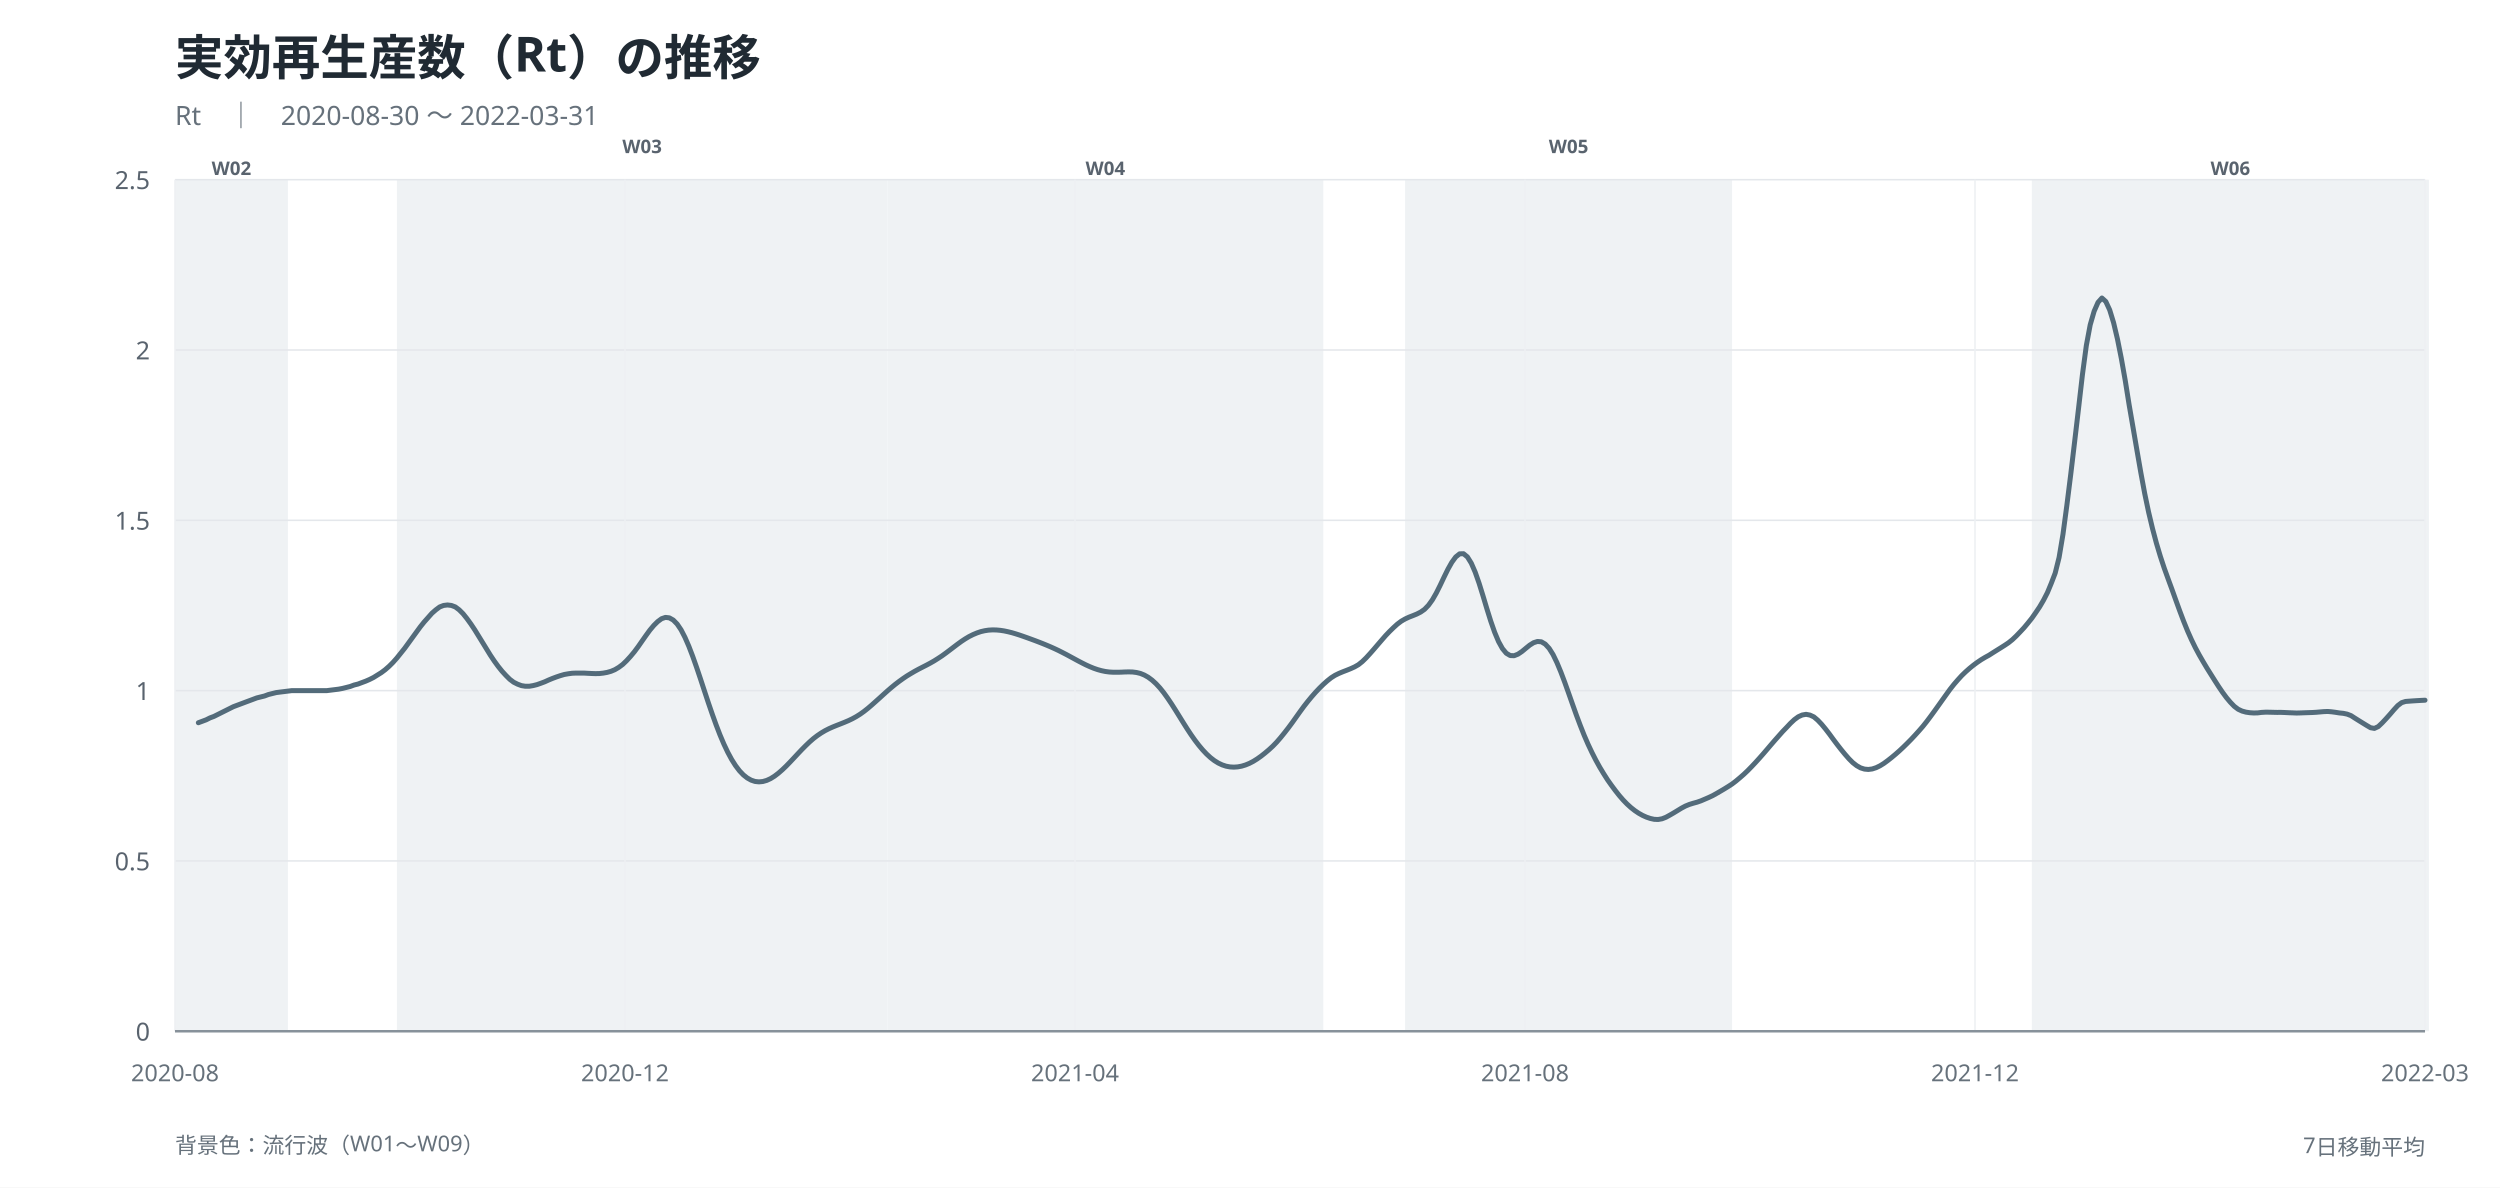
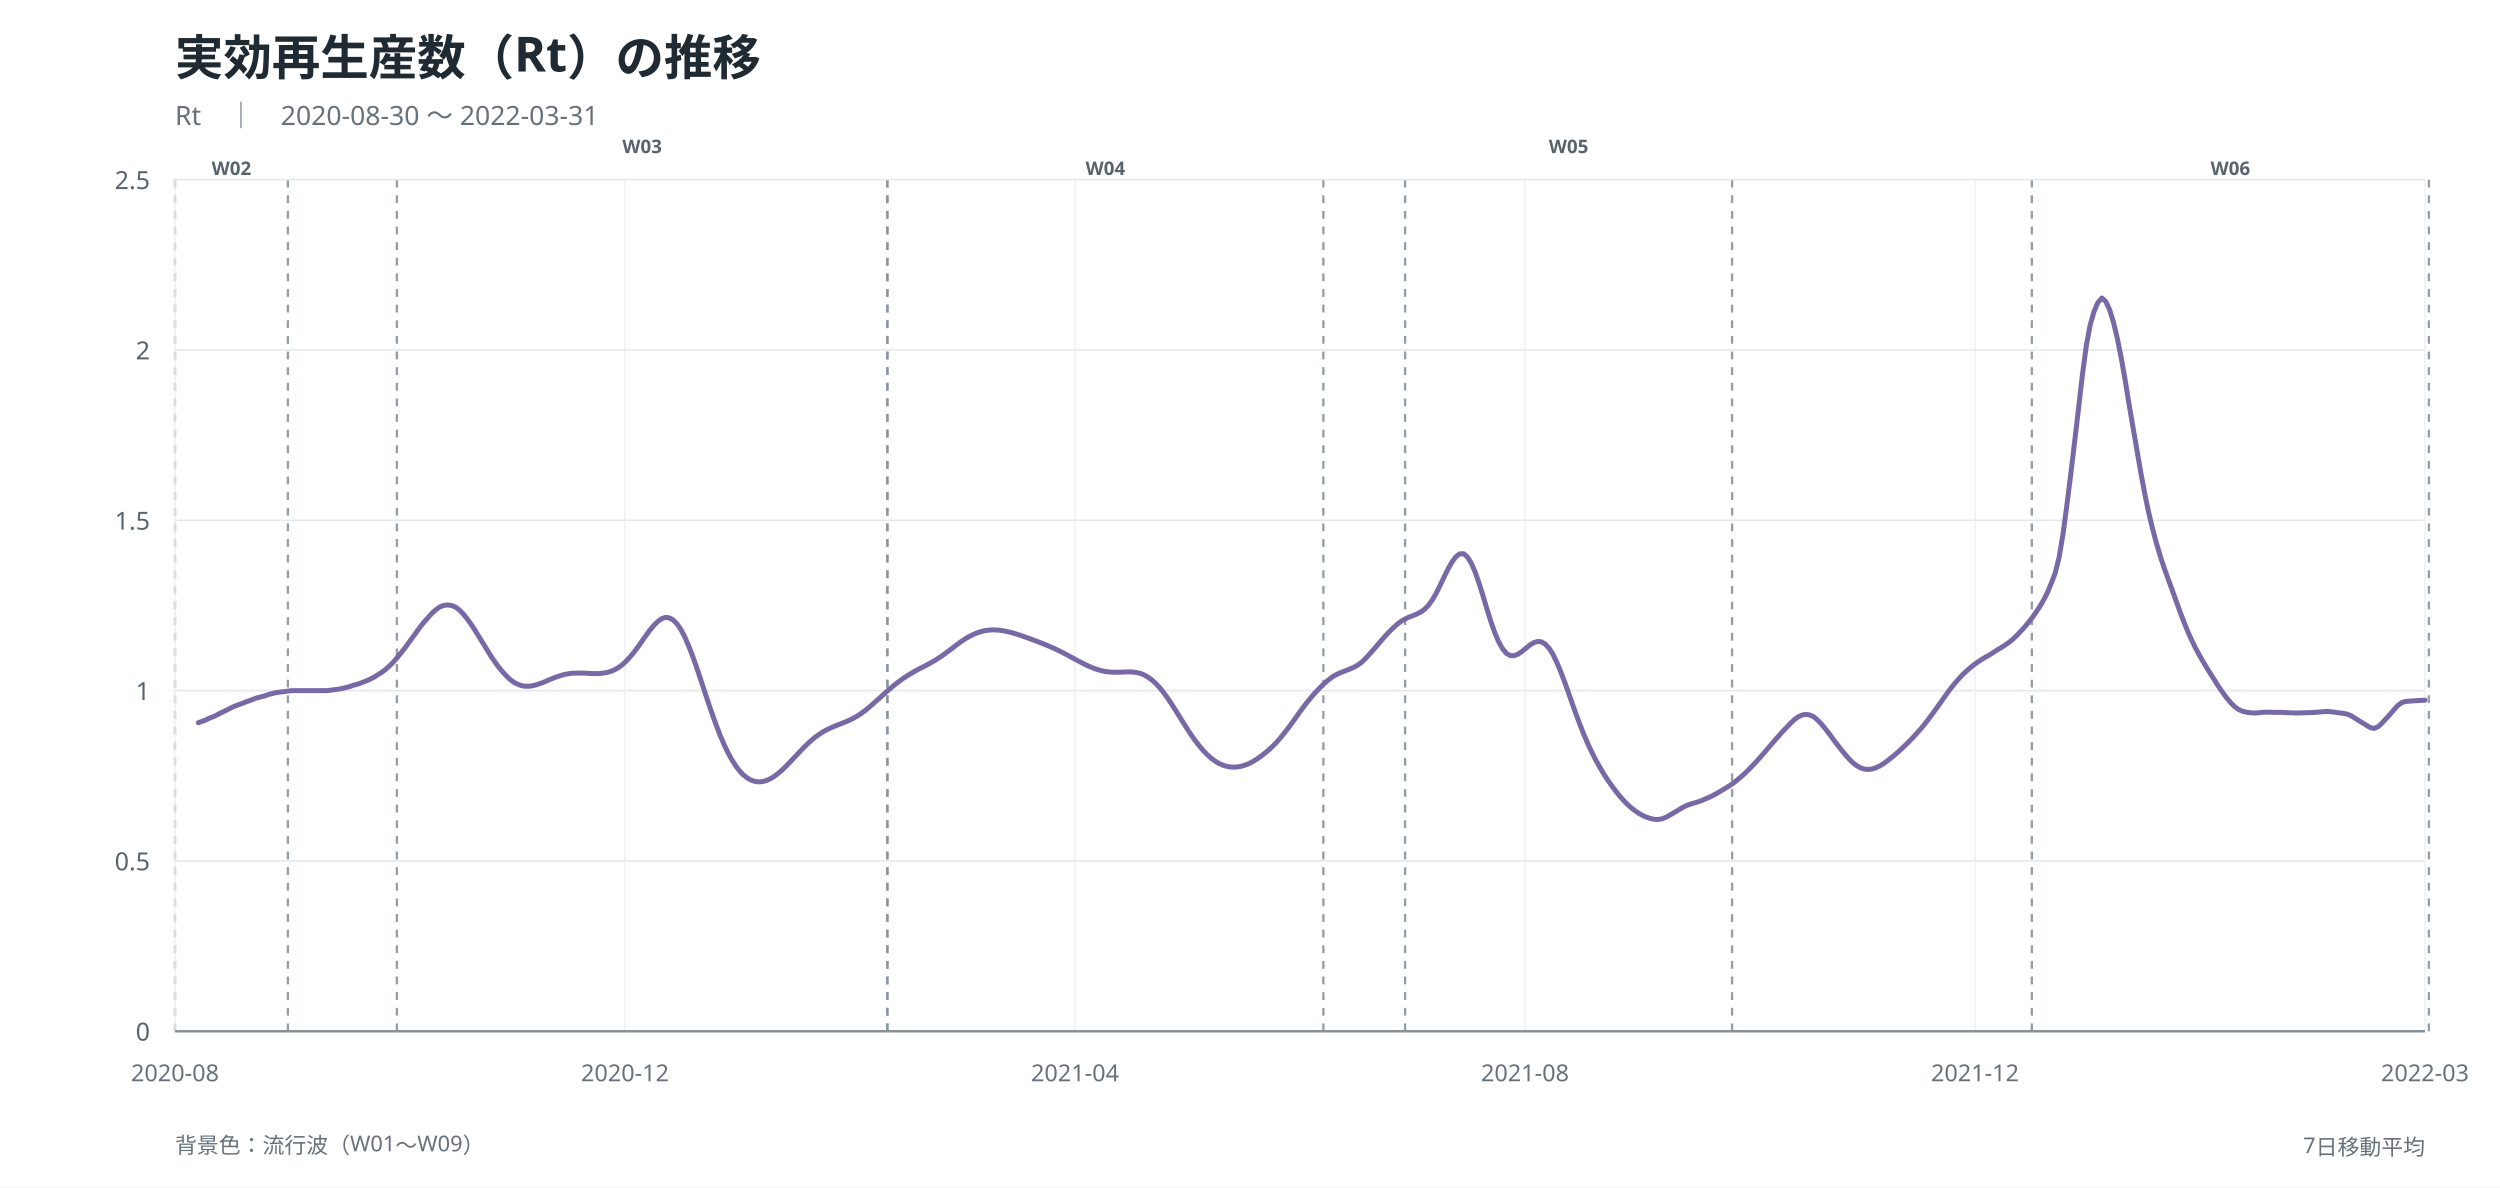
<svg xmlns="http://www.w3.org/2000/svg" width="1600" height="760" viewBox="0 0 1600 760" role="img" aria-labelledby="title desc">
  <rect width="100%" height="100%" fill="#fff" />
  <text x="112" y="48" font-family="sans-serif" font-size="31" font-weight="700" fill="#202a33">実効再生産数（Rt）の推移</text>
  <text x="112" y="80" font-family="sans-serif" font-size="17" fill="#66717b">Rt　｜　2020-08-30 ～ 2022-03-31</text>
-   <rect x="112.00" y="115" width="72.25" height="545" fill="#e9edf0" opacity="0.72" />
+   <line x1="112.00" y1="115" x2="112.00" y2="660" stroke="#8a949d" stroke-width="1.5" stroke-dasharray="5 5" opacity="0.9" />
+   <line x1="184.25" y1="115" x2="184.25" y2="660" stroke="#8a949d" stroke-width="1.5" stroke-dasharray="5 5" opacity="0.9" />
  <text x="148.12" y="112" text-anchor="middle" font-family="sans-serif" font-size="12" font-weight="600" fill="#59636e">W02</text>
-   <rect x="254.01" y="115" width="313.91" height="545" fill="#e9edf0" opacity="0.72" />
+   <line x1="254.01" y1="115" x2="254.01" y2="660" stroke="#8a949d" stroke-width="1.5" stroke-dasharray="5 5" opacity="0.9" />
+   <line x1="567.92" y1="115" x2="567.92" y2="660" stroke="#8a949d" stroke-width="1.5" stroke-dasharray="5 5" opacity="0.9" />
  <text x="410.96" y="98" text-anchor="middle" font-family="sans-serif" font-size="12" font-weight="600" fill="#59636e">W03</text>
-   <rect x="567.92" y="115" width="279.03" height="545" fill="#e9edf0" opacity="0.72" />
+   <line x1="567.92" y1="115" x2="567.92" y2="660" stroke="#8a949d" stroke-width="1.5" stroke-dasharray="5 5" opacity="0.9" />
+   <line x1="846.95" y1="115" x2="846.95" y2="660" stroke="#8a949d" stroke-width="1.5" stroke-dasharray="5 5" opacity="0.9" />
  <text x="707.43" y="112" text-anchor="middle" font-family="sans-serif" font-size="12" font-weight="600" fill="#59636e">W04</text>
-   <rect x="899.27" y="115" width="209.27" height="545" fill="#e9edf0" opacity="0.72" />
+   <line x1="899.27" y1="115" x2="899.27" y2="660" stroke="#8a949d" stroke-width="1.5" stroke-dasharray="5 5" opacity="0.9" />
+   <line x1="1108.54" y1="115" x2="1108.54" y2="660" stroke="#8a949d" stroke-width="1.5" stroke-dasharray="5 5" opacity="0.9" />
  <text x="1003.90" y="98" text-anchor="middle" font-family="sans-serif" font-size="12" font-weight="600" fill="#59636e">W05</text>
-   <rect x="1300.37" y="115" width="254.12" height="545" fill="#e9edf0" opacity="0.72" />
+   <line x1="1300.37" y1="115" x2="1300.37" y2="660" stroke="#8a949d" stroke-width="1.5" stroke-dasharray="5 5" opacity="0.9" />
+   <line x1="1554.49" y1="115" x2="1554.49" y2="660" stroke="#8a949d" stroke-width="1.5" stroke-dasharray="5 5" opacity="0.9" />
  <text x="1427.43" y="112" text-anchor="middle" font-family="sans-serif" font-size="12" font-weight="600" fill="#59636e">W06</text>
  <line x1="112" y1="660.00" x2="1552" y2="660.00" stroke="#e4e7eb" stroke-width="1" />
  <text x="96" y="666.00" text-anchor="end" font-family="sans-serif" font-size="16" fill="#59636e">0</text>
  <line x1="112" y1="551.00" x2="1552" y2="551.00" stroke="#e4e7eb" stroke-width="1" />
  <text x="96" y="557.00" text-anchor="end" font-family="sans-serif" font-size="16" fill="#59636e">0.5</text>
  <line x1="112" y1="442.00" x2="1552" y2="442.00" stroke="#e4e7eb" stroke-width="1" />
  <text x="96" y="448.00" text-anchor="end" font-family="sans-serif" font-size="16" fill="#59636e">1</text>
  <line x1="112" y1="333.00" x2="1552" y2="333.00" stroke="#e4e7eb" stroke-width="1" />
  <text x="96" y="339.00" text-anchor="end" font-family="sans-serif" font-size="16" fill="#59636e">1.5</text>
  <line x1="112" y1="224.00" x2="1552" y2="224.00" stroke="#e4e7eb" stroke-width="1" />
  <text x="96" y="230.00" text-anchor="end" font-family="sans-serif" font-size="16" fill="#59636e">2</text>
  <line x1="112" y1="115.00" x2="1552" y2="115.00" stroke="#e4e7eb" stroke-width="1" />
  <text x="96" y="121.00" text-anchor="end" font-family="sans-serif" font-size="16" fill="#59636e">2.5</text>
  <line x1="112.00" y1="115" x2="112.00" y2="660" stroke="#edf0f2" stroke-width="1" />
  <text x="112.00" y="692" text-anchor="middle" font-family="sans-serif" font-size="15" fill="#66717b">2020-08</text>
  <line x1="400.00" y1="115" x2="400.00" y2="660" stroke="#edf0f2" stroke-width="1" />
  <text x="400.00" y="692" text-anchor="middle" font-family="sans-serif" font-size="15" fill="#66717b">2020-12</text>
  <line x1="688.00" y1="115" x2="688.00" y2="660" stroke="#edf0f2" stroke-width="1" />
  <text x="688.00" y="692" text-anchor="middle" font-family="sans-serif" font-size="15" fill="#66717b">2021-04</text>
  <line x1="976.00" y1="115" x2="976.00" y2="660" stroke="#edf0f2" stroke-width="1" />
  <text x="976.00" y="692" text-anchor="middle" font-family="sans-serif" font-size="15" fill="#66717b">2021-08</text>
  <line x1="1264.00" y1="115" x2="1264.00" y2="660" stroke="#edf0f2" stroke-width="1" />
  <text x="1264.00" y="692" text-anchor="middle" font-family="sans-serif" font-size="15" fill="#66717b">2021-12</text>
  <line x1="1552.00" y1="115" x2="1552.00" y2="660" stroke="#edf0f2" stroke-width="1" />
  <text x="1552.00" y="692" text-anchor="middle" font-family="sans-serif" font-size="15" fill="#66717b">2022-03</text>
-   <path d=" M126.95 462.55 L129.44 461.62 L131.93 460.69 L134.42 459.44 L136.91 458.51 L139.40 457.26 L141.90 456.01 L144.39 454.77 L146.88 453.52 L149.37 452.28 L151.86 451.34 L154.35 450.41 L156.84 449.47 L159.34 448.54 L161.83 447.61 L164.32 446.67 L166.81 446.05 L169.30 445.43 L171.79 444.49 L174.28 443.87 L176.78 443.25 L179.27 442.93 L181.76 442.62 L184.25 442.31 L186.74 442.00 L189.23 442.00 L191.72 442.00 L194.21 442.00 L196.71 442.00 L199.20 442.00 L201.69 442.00 L204.18 442.00 L206.67 442.00 L209.16 442.00 L211.65 441.69 L214.15 441.38 L216.64 441.07 L219.13 440.60 L221.62 439.98 L224.11 439.35 L226.60 438.42 L229.09 437.80 L231.58 436.86 L234.08 435.93 L236.57 434.84 L239.06 433.59 L241.55 432.03 L244.04 430.48 L246.53 428.61 L249.02 426.43 L251.52 423.94 L254.01 421.13 L256.50 418.02 L258.99 414.91 L261.48 411.48 L263.97 408.05 L266.46 404.63 L268.96 401.20 L271.45 398.09 L273.94 395.29 L276.43 392.48 L278.92 390.30 L281.41 388.44 L283.90 387.49 L286.39 387.18 L288.89 387.49 L291.38 388.42 L293.87 390.29 L296.36 392.78 L298.85 395.89 L301.34 399.33 L303.83 403.07 L306.33 407.12 L308.82 411.17 L311.31 415.22 L313.80 419.27 L316.29 423.00 L318.78 426.43 L321.27 429.54 L323.76 432.26 L326.26 434.75 L328.75 436.62 L331.24 437.87 L333.73 438.80 L336.22 439.20 L338.71 439.20 L341.20 438.78 L343.70 438.15 L346.19 437.27 L348.68 436.33 L351.17 435.19 L353.66 434.17 L356.15 433.24 L358.64 432.40 L361.13 431.67 L363.63 431.23 L366.12 430.88 L368.61 430.77 L371.10 430.77 L373.59 430.77 L376.08 430.91 L378.57 431.04 L381.07 431.12 L383.56 431.07 L386.05 430.79 L388.54 430.34 L391.03 429.64 L393.52 428.59 L396.01 427.11 L398.51 425.25 L401.00 422.86 L403.49 420.13 L405.98 417.15 L408.47 413.80 L410.96 410.21 L413.45 406.67 L415.94 403.25 L418.44 400.27 L420.93 397.81 L423.42 395.97 L425.91 395.13 L428.40 395.43 L430.89 396.84 L433.38 399.38 L435.88 403.08 L438.37 407.90 L440.86 413.62 L443.35 420.11 L445.84 427.16 L448.33 434.56 L450.82 442.14 L453.31 449.68 L455.81 456.95 L458.30 463.89 L460.79 470.34 L463.28 476.21 L465.77 481.46 L468.26 486.07 L470.75 490.00 L473.25 493.30 L475.74 495.92 L478.23 497.90 L480.72 499.29 L483.21 500.13 L485.70 500.40 L488.19 500.17 L490.69 499.46 L493.18 498.31 L495.67 496.76 L498.16 494.86 L500.65 492.69 L503.14 490.31 L505.63 487.74 L508.12 485.09 L510.62 482.41 L513.11 479.78 L515.60 477.27 L518.09 474.88 L520.58 472.70 L523.07 470.79 L525.56 469.10 L528.06 467.62 L530.55 466.35 L533.04 465.24 L535.53 464.23 L538.02 463.26 L540.51 462.26 L543.00 461.20 L545.49 460.01 L547.99 458.64 L550.48 457.08 L552.97 455.30 L555.46 453.33 L557.95 451.19 L560.44 448.97 L562.93 446.74 L565.43 444.46 L567.92 442.22 L570.41 440.08 L572.90 438.03 L575.39 436.12 L577.88 434.33 L580.37 432.64 L582.87 431.12 L585.36 429.66 L587.85 428.30 L590.34 427.02 L592.83 425.75 L595.32 424.42 L597.81 423.00 L600.30 421.43 L602.80 419.79 L605.29 417.99 L607.78 416.12 L610.27 414.22 L612.76 412.33 L615.25 410.52 L617.74 408.87 L620.24 407.38 L622.73 406.14 L625.22 405.09 L627.71 404.24 L630.20 403.66 L632.69 403.28 L635.18 403.13 L637.67 403.18 L640.17 403.41 L642.66 403.79 L645.15 404.32 L647.64 404.94 L650.13 405.68 L652.62 406.48 L655.11 407.34 L657.61 408.23 L660.10 409.14 L662.59 410.06 L665.08 411.01 L667.57 411.99 L670.06 413.01 L672.55 414.07 L675.04 415.19 L677.54 416.37 L680.03 417.63 L682.52 418.92 L685.01 420.27 L687.50 421.62 L689.99 422.97 L692.48 424.27 L694.98 425.53 L697.47 426.66 L699.96 427.68 L702.45 428.54 L704.94 429.23 L707.43 429.75 L709.92 430.08 L712.42 430.23 L714.91 430.25 L717.40 430.19 L719.89 430.07 L722.38 430.01 L724.87 430.08 L727.36 430.40 L729.85 431.00 L732.35 432.02 L734.84 433.43 L737.33 435.28 L739.82 437.55 L742.31 440.24 L744.80 443.34 L747.29 446.81 L749.79 450.53 L752.28 454.44 L754.77 458.44 L757.26 462.46 L759.75 466.40 L762.24 470.17 L764.73 473.71 L767.22 476.96 L769.72 479.94 L772.21 482.58 L774.70 484.87 L777.19 486.79 L779.68 488.34 L782.17 489.52 L784.66 490.35 L787.16 490.82 L789.65 490.97 L792.14 490.80 L794.63 490.34 L797.12 489.58 L799.61 488.56 L802.10 487.26 L804.60 485.70 L807.09 483.93 L809.58 481.97 L812.07 479.87 L814.56 477.58 L817.05 475.01 L819.54 472.13 L822.03 469.06 L824.53 465.85 L827.02 462.49 L829.51 458.99 L832.00 455.49 L834.49 452.09 L836.98 448.91 L839.47 445.90 L841.97 443.05 L844.46 440.42 L846.95 437.98 L849.44 435.76 L851.93 433.78 L854.42 432.20 L856.91 430.98 L859.40 429.94 L861.90 428.98 L864.39 427.97 L866.88 426.84 L869.37 425.42 L871.86 423.43 L874.35 421.00 L876.84 418.28 L879.34 415.43 L881.83 412.52 L884.32 409.63 L886.81 406.77 L889.30 404.16 L891.79 401.73 L894.28 399.46 L896.78 397.58 L899.27 396.14 L901.76 394.98 L904.25 394.01 L906.74 392.99 L909.23 391.72 L911.72 389.97 L914.21 387.39 L916.71 383.92 L919.20 379.59 L921.69 374.62 L924.18 369.36 L926.67 364.30 L929.16 359.87 L931.65 356.46 L934.15 354.46 L936.64 354.38 L939.13 356.41 L941.62 360.43 L944.11 366.15 L946.60 373.23 L949.09 381.23 L951.58 389.54 L954.08 397.53 L956.57 404.65 L959.06 410.59 L961.55 415.08 L964.04 418.08 L966.53 419.55 L969.02 419.66 L971.52 418.67 L974.01 416.99 L976.50 414.93 L978.99 412.91 L981.48 411.34 L983.97 410.54 L986.46 410.75 L988.96 412.23 L991.45 414.93 L993.94 418.90 L996.43 424.05 L998.92 430.03 L1001.41 436.62 L1003.90 443.59 L1006.39 450.66 L1008.89 457.68 L1011.38 464.30 L1013.87 470.59 L1016.36 476.34 L1018.85 481.60 L1021.34 486.51 L1023.83 491.01 L1026.33 495.15 L1028.82 499.07 L1031.31 502.59 L1033.80 505.94 L1036.29 509.10 L1038.78 511.97 L1041.27 514.54 L1043.76 516.81 L1046.26 518.78 L1048.75 520.46 L1051.24 521.86 L1053.73 522.98 L1056.22 523.82 L1058.71 524.37 L1061.20 524.47 L1063.70 524.03 L1066.19 523.06 L1068.68 521.69 L1071.17 520.25 L1073.66 518.74 L1076.15 517.22 L1078.64 515.89 L1081.13 514.86 L1083.63 514.08 L1086.12 513.40 L1088.61 512.53 L1091.10 511.46 L1093.59 510.39 L1096.08 509.22 L1098.57 507.83 L1101.07 506.38 L1103.56 504.91 L1106.05 503.37 L1108.54 501.76 L1111.03 499.86 L1113.52 497.77 L1116.01 495.60 L1118.51 493.23 L1121.00 490.68 L1123.49 488.04 L1125.98 485.29 L1128.47 482.47 L1130.96 479.57 L1133.45 476.64 L1135.94 473.76 L1138.44 470.94 L1140.93 468.13 L1143.42 465.55 L1145.91 462.90 L1148.40 460.57 L1150.89 458.74 L1153.38 457.61 L1155.88 457.17 L1158.37 457.65 L1160.86 458.80 L1163.35 460.91 L1165.84 463.54 L1168.33 466.55 L1170.82 469.78 L1173.31 473.19 L1175.81 476.51 L1178.30 479.70 L1180.79 482.73 L1183.28 485.58 L1185.77 488.07 L1188.26 490.02 L1190.75 491.43 L1193.25 492.22 L1195.74 492.45 L1198.23 492.13 L1200.72 491.32 L1203.21 490.11 L1205.70 488.56 L1208.19 486.73 L1210.69 484.76 L1213.18 482.68 L1215.67 480.48 L1218.16 478.15 L1220.65 475.71 L1223.14 473.19 L1225.63 470.53 L1228.12 467.77 L1230.62 464.90 L1233.11 461.77 L1235.60 458.45 L1238.09 455.03 L1240.58 451.55 L1243.07 448.05 L1245.56 444.57 L1248.06 441.11 L1250.55 437.96 L1253.04 435.08 L1255.53 432.35 L1258.02 429.95 L1260.51 427.74 L1263.00 425.72 L1265.49 423.88 L1267.99 422.19 L1270.48 420.70 L1272.97 419.34 L1275.46 417.74 L1277.95 416.18 L1280.44 414.63 L1282.93 413.05 L1285.43 411.38 L1287.92 409.38 L1290.41 407.02 L1292.90 404.42 L1295.39 401.75 L1297.88 398.77 L1300.37 395.66 L1302.87 392.09 L1305.36 388.39 L1307.85 384.13 L1310.34 379.29 L1312.83 373.27 L1315.32 366.78 L1317.81 356.79 L1320.30 341.95 L1322.80 323.30 L1325.29 303.43 L1327.78 282.54 L1330.27 261.35 L1332.76 239.74 L1335.25 221.14 L1337.74 207.84 L1340.24 199.20 L1342.73 193.52 L1345.22 190.73 L1347.71 192.98 L1350.20 198.35 L1352.69 206.51 L1355.18 217.04 L1357.67 229.52 L1360.17 243.62 L1362.66 259.20 L1365.15 273.61 L1367.64 288.16 L1370.13 302.49 L1372.62 315.90 L1375.11 327.79 L1377.61 338.29 L1380.10 347.63 L1382.59 355.96 L1385.08 363.53 L1387.57 370.43 L1390.06 377.20 L1392.55 384.16 L1395.04 391.02 L1397.54 397.63 L1400.03 403.79 L1402.52 409.38 L1405.01 414.49 L1407.50 419.14 L1409.99 423.46 L1412.48 427.63 L1414.98 431.62 L1417.47 435.58 L1419.96 439.45 L1422.45 443.12 L1424.94 446.49 L1427.43 449.45 L1429.92 452.03 L1432.42 453.92 L1434.91 455.08 L1437.40 455.77 L1439.89 456.14 L1442.38 456.30 L1444.87 456.25 L1447.36 455.94 L1449.85 455.80 L1452.35 455.81 L1454.84 455.88 L1457.33 455.94 L1459.82 455.92 L1462.31 456.01 L1464.80 456.14 L1467.29 456.23 L1469.79 456.34 L1472.28 456.27 L1474.77 456.17 L1477.26 456.09 L1479.75 456.01 L1482.24 455.87 L1484.73 455.65 L1487.22 455.44 L1489.72 455.34 L1492.21 455.55 L1494.70 455.88 L1497.19 456.28 L1499.68 456.53 L1502.17 457.04 L1504.66 458.01 L1507.16 459.63 L1509.65 461.19 L1512.14 462.73 L1514.63 464.26 L1517.12 465.73 L1519.61 466.18 L1522.10 465.01 L1524.60 462.63 L1527.09 459.97 L1529.58 457.19 L1532.07 454.28 L1534.56 451.58 L1537.05 449.70 L1539.54 448.93 L1542.03 448.74 L1544.53 448.56 L1547.02 448.40 L1549.51 448.26 L1552.00 448.13" fill="none" stroke="#536b7a" stroke-width="3.2" stroke-linejoin="round" stroke-linecap="round" />
+   <path d=" M126.95 462.55 L129.44 461.62 L131.93 460.69 L134.42 459.44 L136.91 458.51 L139.40 457.26 L141.90 456.01 L144.39 454.77 L146.88 453.52 L149.37 452.28 L151.86 451.34 L154.35 450.41 L156.84 449.47 L159.34 448.54 L161.83 447.61 L164.32 446.67 L166.81 446.05 L169.30 445.43 L171.79 444.49 L174.28 443.87 L176.78 443.25 L179.27 442.93 L181.76 442.62 L184.25 442.31 L186.74 442.00 L189.23 442.00 L191.72 442.00 L194.21 442.00 L196.71 442.00 L199.20 442.00 L201.69 442.00 L204.18 442.00 L206.67 442.00 L209.16 442.00 L211.65 441.69 L214.15 441.38 L216.64 441.07 L219.13 440.60 L221.62 439.98 L224.11 439.35 L226.60 438.42 L229.09 437.80 L231.58 436.86 L234.08 435.93 L236.57 434.84 L239.06 433.59 L241.55 432.03 L244.04 430.48 L246.53 428.61 L249.02 426.43 L251.52 423.94 L254.01 421.13 L256.50 418.02 L258.99 414.91 L261.48 411.48 L263.97 408.05 L266.46 404.63 L268.96 401.20 L271.45 398.09 L273.94 395.29 L276.43 392.48 L278.92 390.30 L281.41 388.44 L283.90 387.49 L286.39 387.18 L288.89 387.49 L291.38 388.42 L293.87 390.29 L296.36 392.78 L298.85 395.89 L301.34 399.33 L303.83 403.07 L306.33 407.12 L308.82 411.17 L311.31 415.22 L313.80 419.27 L316.29 423.00 L318.78 426.43 L321.27 429.54 L323.76 432.26 L326.26 434.75 L328.75 436.62 L331.24 437.87 L333.73 438.80 L336.22 439.20 L338.71 439.20 L341.20 438.78 L343.70 438.15 L346.19 437.27 L348.68 436.33 L351.17 435.19 L353.66 434.17 L356.15 433.24 L358.64 432.40 L361.13 431.67 L363.63 431.23 L366.12 430.88 L368.61 430.77 L371.10 430.77 L373.59 430.77 L376.08 430.91 L378.57 431.04 L381.07 431.12 L383.56 431.07 L386.05 430.79 L388.54 430.34 L391.03 429.64 L393.52 428.59 L396.01 427.11 L398.51 425.25 L401.00 422.86 L403.49 420.13 L405.98 417.15 L408.47 413.80 L410.96 410.21 L413.45 406.67 L415.94 403.25 L418.44 400.27 L420.93 397.81 L423.42 395.97 L425.91 395.13 L428.40 395.43 L430.89 396.84 L433.38 399.38 L435.88 403.08 L438.37 407.90 L440.86 413.62 L443.35 420.11 L445.84 427.16 L448.33 434.56 L450.82 442.14 L453.31 449.68 L455.81 456.95 L458.30 463.89 L460.79 470.34 L463.28 476.21 L465.77 481.46 L468.26 486.07 L470.75 490.00 L473.25 493.30 L475.74 495.92 L478.23 497.90 L480.72 499.29 L483.21 500.13 L485.70 500.40 L488.19 500.17 L490.69 499.46 L493.18 498.31 L495.67 496.76 L498.16 494.86 L500.65 492.69 L503.14 490.31 L505.63 487.74 L508.12 485.09 L510.62 482.41 L513.11 479.78 L515.60 477.27 L518.09 474.88 L520.58 472.70 L523.07 470.79 L525.56 469.10 L528.06 467.62 L530.55 466.35 L533.04 465.24 L535.53 464.23 L538.02 463.26 L540.51 462.26 L543.00 461.20 L545.49 460.01 L547.99 458.64 L550.48 457.08 L552.97 455.30 L555.46 453.33 L557.95 451.19 L560.44 448.97 L562.93 446.74 L565.43 444.46 L567.92 442.22 L570.41 440.08 L572.90 438.03 L575.39 436.12 L577.88 434.33 L580.37 432.64 L582.87 431.12 L585.36 429.66 L587.85 428.30 L590.34 427.02 L592.83 425.75 L595.32 424.42 L597.81 423.00 L600.30 421.43 L602.80 419.79 L605.29 417.99 L607.78 416.12 L610.27 414.22 L612.76 412.33 L615.25 410.52 L617.74 408.87 L620.24 407.38 L622.73 406.14 L625.22 405.09 L627.71 404.24 L630.20 403.66 L632.69 403.28 L635.18 403.13 L637.67 403.18 L640.17 403.41 L642.66 403.79 L645.15 404.32 L647.64 404.94 L650.13 405.68 L652.62 406.48 L655.11 407.34 L657.61 408.23 L660.10 409.14 L662.59 410.06 L665.08 411.01 L667.57 411.99 L670.06 413.01 L672.55 414.07 L675.04 415.19 L677.54 416.37 L680.03 417.63 L682.52 418.92 L685.01 420.27 L687.50 421.62 L689.99 422.97 L692.48 424.27 L694.98 425.53 L697.47 426.66 L699.96 427.68 L702.45 428.54 L704.94 429.23 L707.43 429.75 L709.92 430.08 L712.42 430.23 L714.91 430.25 L717.40 430.19 L719.89 430.07 L722.38 430.01 L724.87 430.08 L727.36 430.40 L729.85 431.00 L732.35 432.02 L734.84 433.43 L737.33 435.28 L739.82 437.55 L742.31 440.24 L744.80 443.34 L747.29 446.81 L749.79 450.53 L752.28 454.44 L754.77 458.44 L757.26 462.46 L759.75 466.40 L762.24 470.17 L764.73 473.71 L767.22 476.96 L769.72 479.94 L772.21 482.58 L774.70 484.87 L777.19 486.79 L779.68 488.34 L782.17 489.52 L784.66 490.35 L787.16 490.82 L789.65 490.97 L792.14 490.80 L794.63 490.34 L797.12 489.58 L799.61 488.56 L802.10 487.26 L804.60 485.70 L807.09 483.93 L809.58 481.97 L812.07 479.87 L814.56 477.58 L817.05 475.01 L819.54 472.13 L822.03 469.06 L824.53 465.85 L827.02 462.49 L829.51 458.99 L832.00 455.49 L834.49 452.09 L836.98 448.91 L839.47 445.90 L841.97 443.05 L844.46 440.42 L846.95 437.98 L849.44 435.76 L851.93 433.78 L854.42 432.20 L856.91 430.98 L859.40 429.94 L861.90 428.98 L864.39 427.97 L866.88 426.84 L869.37 425.42 L871.86 423.43 L874.35 421.00 L876.84 418.28 L879.34 415.43 L881.83 412.52 L884.32 409.63 L886.81 406.77 L889.30 404.16 L891.79 401.73 L894.28 399.46 L896.78 397.58 L899.27 396.14 L901.76 394.98 L904.25 394.01 L906.74 392.99 L909.23 391.72 L911.72 389.97 L914.21 387.39 L916.71 383.92 L919.20 379.59 L921.69 374.62 L924.18 369.36 L926.67 364.30 L929.16 359.87 L931.65 356.46 L934.15 354.46 L936.64 354.38 L939.13 356.41 L941.62 360.43 L944.11 366.15 L946.60 373.23 L949.09 381.23 L951.58 389.54 L954.08 397.53 L956.57 404.65 L959.06 410.59 L961.55 415.08 L964.04 418.08 L966.53 419.55 L969.02 419.66 L971.52 418.67 L974.01 416.99 L976.50 414.93 L978.99 412.91 L981.48 411.34 L983.97 410.54 L986.46 410.75 L988.96 412.23 L991.45 414.93 L993.94 418.90 L996.43 424.05 L998.92 430.03 L1001.41 436.62 L1003.90 443.59 L1006.39 450.66 L1008.89 457.68 L1011.38 464.30 L1013.87 470.59 L1016.36 476.34 L1018.85 481.60 L1021.34 486.51 L1023.83 491.01 L1026.33 495.15 L1028.82 499.07 L1031.31 502.59 L1033.80 505.94 L1036.29 509.10 L1038.78 511.97 L1041.27 514.54 L1043.76 516.81 L1046.26 518.78 L1048.75 520.46 L1051.24 521.86 L1053.73 522.98 L1056.22 523.82 L1058.71 524.37 L1061.20 524.47 L1063.70 524.03 L1066.19 523.06 L1068.68 521.69 L1071.17 520.25 L1073.66 518.74 L1076.15 517.22 L1078.64 515.89 L1081.13 514.86 L1083.63 514.08 L1086.12 513.40 L1088.61 512.53 L1091.10 511.46 L1093.59 510.39 L1096.08 509.22 L1098.57 507.83 L1101.07 506.38 L1103.56 504.91 L1106.05 503.37 L1108.54 501.76 L1111.03 499.86 L1113.52 497.77 L1116.01 495.60 L1118.51 493.23 L1121.00 490.68 L1123.49 488.04 L1125.98 485.29 L1128.47 482.47 L1130.96 479.57 L1133.45 476.64 L1135.94 473.76 L1138.44 470.94 L1140.93 468.13 L1143.42 465.55 L1145.91 462.90 L1148.40 460.57 L1150.89 458.74 L1153.38 457.61 L1155.88 457.17 L1158.37 457.65 L1160.86 458.80 L1163.35 460.91 L1165.84 463.54 L1168.33 466.55 L1170.82 469.78 L1173.31 473.19 L1175.81 476.51 L1178.30 479.70 L1180.79 482.73 L1183.28 485.58 L1185.77 488.07 L1188.26 490.02 L1190.75 491.43 L1193.25 492.22 L1195.74 492.45 L1198.23 492.13 L1200.72 491.32 L1203.21 490.11 L1205.70 488.56 L1208.19 486.73 L1210.69 484.76 L1213.18 482.68 L1215.67 480.48 L1218.16 478.15 L1220.65 475.71 L1223.14 473.19 L1225.63 470.53 L1228.12 467.77 L1230.62 464.90 L1233.11 461.77 L1235.60 458.45 L1238.09 455.03 L1240.58 451.55 L1243.07 448.05 L1245.56 444.57 L1248.06 441.11 L1250.55 437.96 L1253.04 435.08 L1255.53 432.35 L1258.02 429.95 L1260.51 427.74 L1263.00 425.72 L1265.49 423.88 L1267.99 422.19 L1270.48 420.70 L1272.97 419.34 L1275.46 417.74 L1277.95 416.18 L1280.44 414.63 L1282.93 413.05 L1285.43 411.38 L1287.92 409.38 L1290.41 407.02 L1292.90 404.42 L1295.39 401.75 L1297.88 398.77 L1300.37 395.66 L1302.87 392.09 L1305.36 388.39 L1307.85 384.13 L1310.34 379.29 L1312.83 373.27 L1315.32 366.78 L1317.81 356.79 L1320.30 341.95 L1322.80 323.30 L1325.29 303.43 L1327.78 282.54 L1330.27 261.35 L1332.76 239.74 L1335.25 221.14 L1337.74 207.84 L1340.24 199.20 L1342.73 193.52 L1345.22 190.73 L1347.71 192.98 L1350.20 198.35 L1352.69 206.51 L1355.18 217.04 L1357.67 229.52 L1360.17 243.62 L1362.66 259.20 L1365.15 273.61 L1367.64 288.16 L1370.13 302.49 L1372.62 315.90 L1375.11 327.79 L1377.61 338.29 L1380.10 347.63 L1382.59 355.96 L1385.08 363.53 L1387.57 370.43 L1390.06 377.20 L1392.55 384.16 L1395.04 391.02 L1397.54 397.63 L1400.03 403.79 L1402.52 409.38 L1405.01 414.49 L1407.50 419.14 L1409.99 423.46 L1412.48 427.63 L1414.98 431.62 L1417.47 435.58 L1419.96 439.45 L1422.45 443.12 L1424.94 446.49 L1427.43 449.45 L1429.92 452.03 L1432.42 453.92 L1434.91 455.08 L1437.40 455.77 L1439.89 456.14 L1442.38 456.30 L1444.87 456.25 L1447.36 455.94 L1449.85 455.80 L1452.35 455.81 L1454.84 455.88 L1457.33 455.94 L1459.82 455.92 L1462.31 456.01 L1464.80 456.14 L1467.29 456.23 L1469.79 456.34 L1472.28 456.27 L1474.77 456.17 L1477.26 456.09 L1479.75 456.01 L1482.24 455.87 L1484.73 455.65 L1487.22 455.44 L1489.72 455.34 L1492.21 455.55 L1494.70 455.88 L1497.19 456.28 L1499.68 456.53 L1502.17 457.04 L1504.66 458.01 L1507.16 459.63 L1509.65 461.19 L1512.14 462.73 L1514.63 464.26 L1517.12 465.73 L1519.61 466.18 L1522.10 465.01 L1524.60 462.63 L1527.09 459.97 L1529.58 457.19 L1532.07 454.28 L1534.56 451.58 L1537.05 449.70 L1539.54 448.93 L1542.03 448.74 L1544.53 448.56 L1547.02 448.40 L1549.51 448.26 L1552.00 448.13" fill="none" stroke="#7968a6" stroke-width="3.2" stroke-linejoin="round" stroke-linecap="round" />
  <text x="1552" y="738" text-anchor="end" font-family="sans-serif" font-size="14" fill="#66717b">7日移動平均</text>
  <line x1="112" y1="660" x2="1552" y2="660" stroke="#87919a" stroke-width="1.6" />
  <text x="112" y="738" font-family="sans-serif" font-size="14" fill="#66717b">背景色：流行波（W01〜W09）</text>
</svg>
